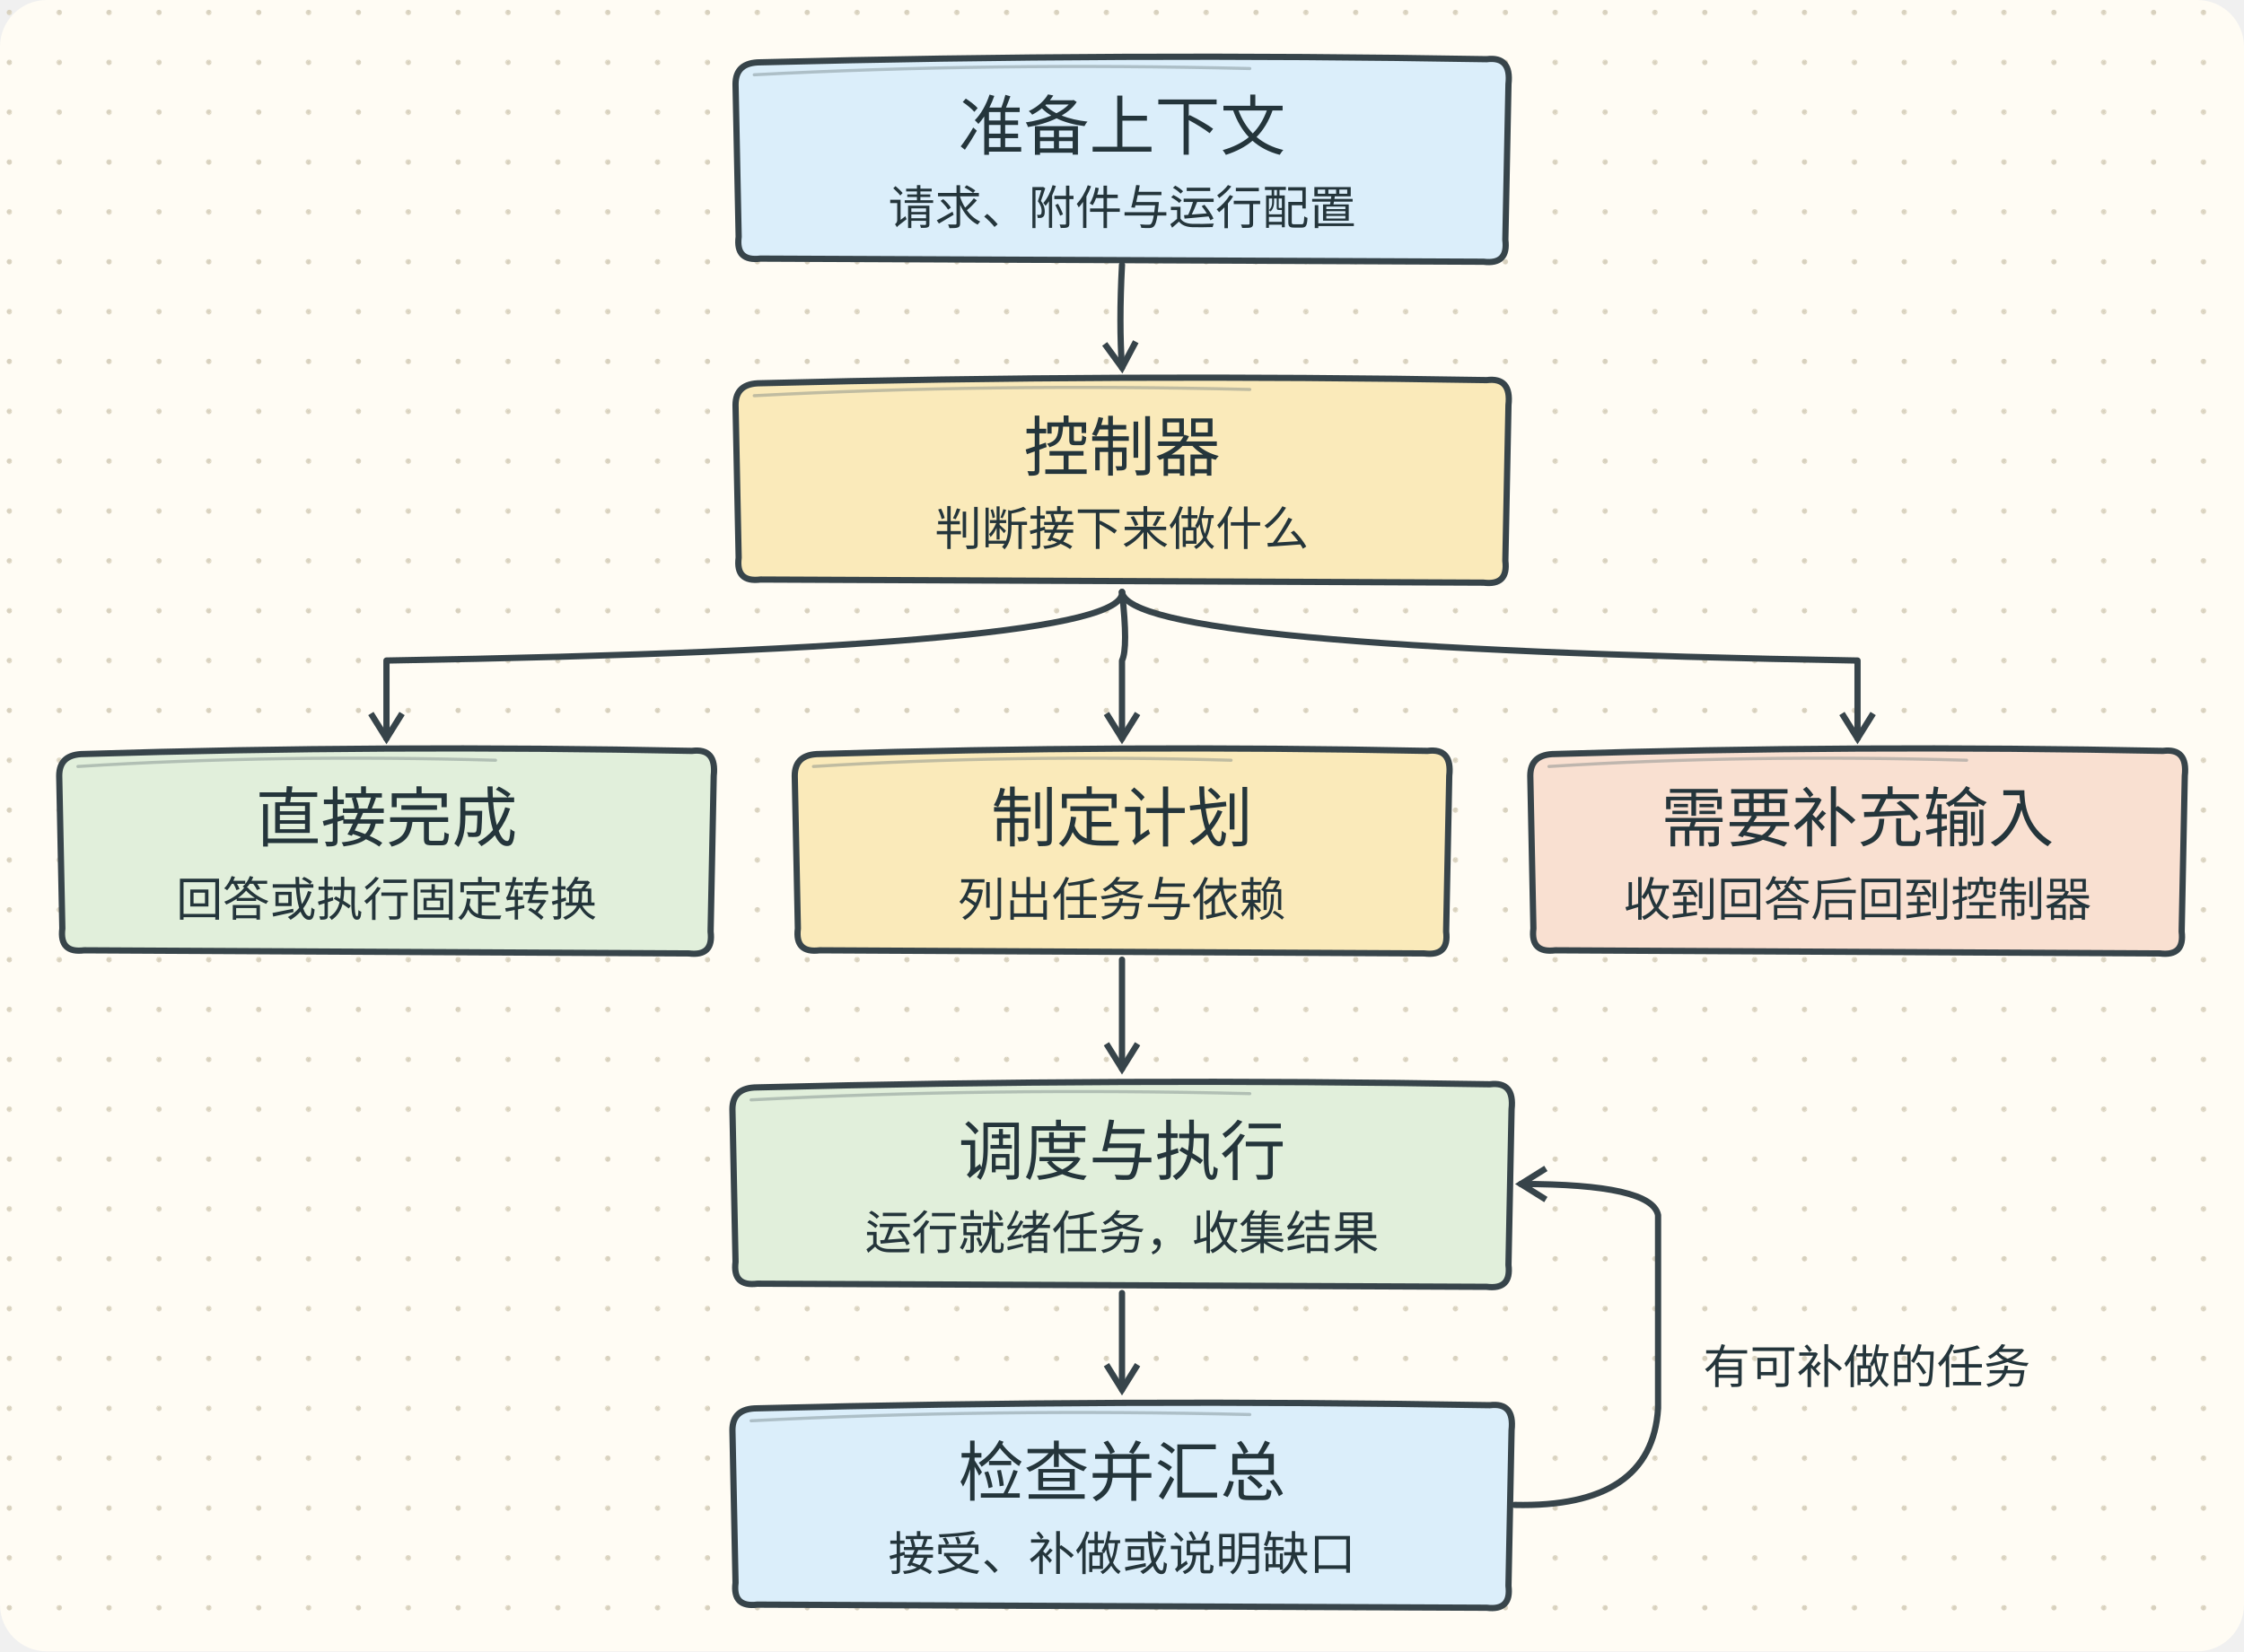
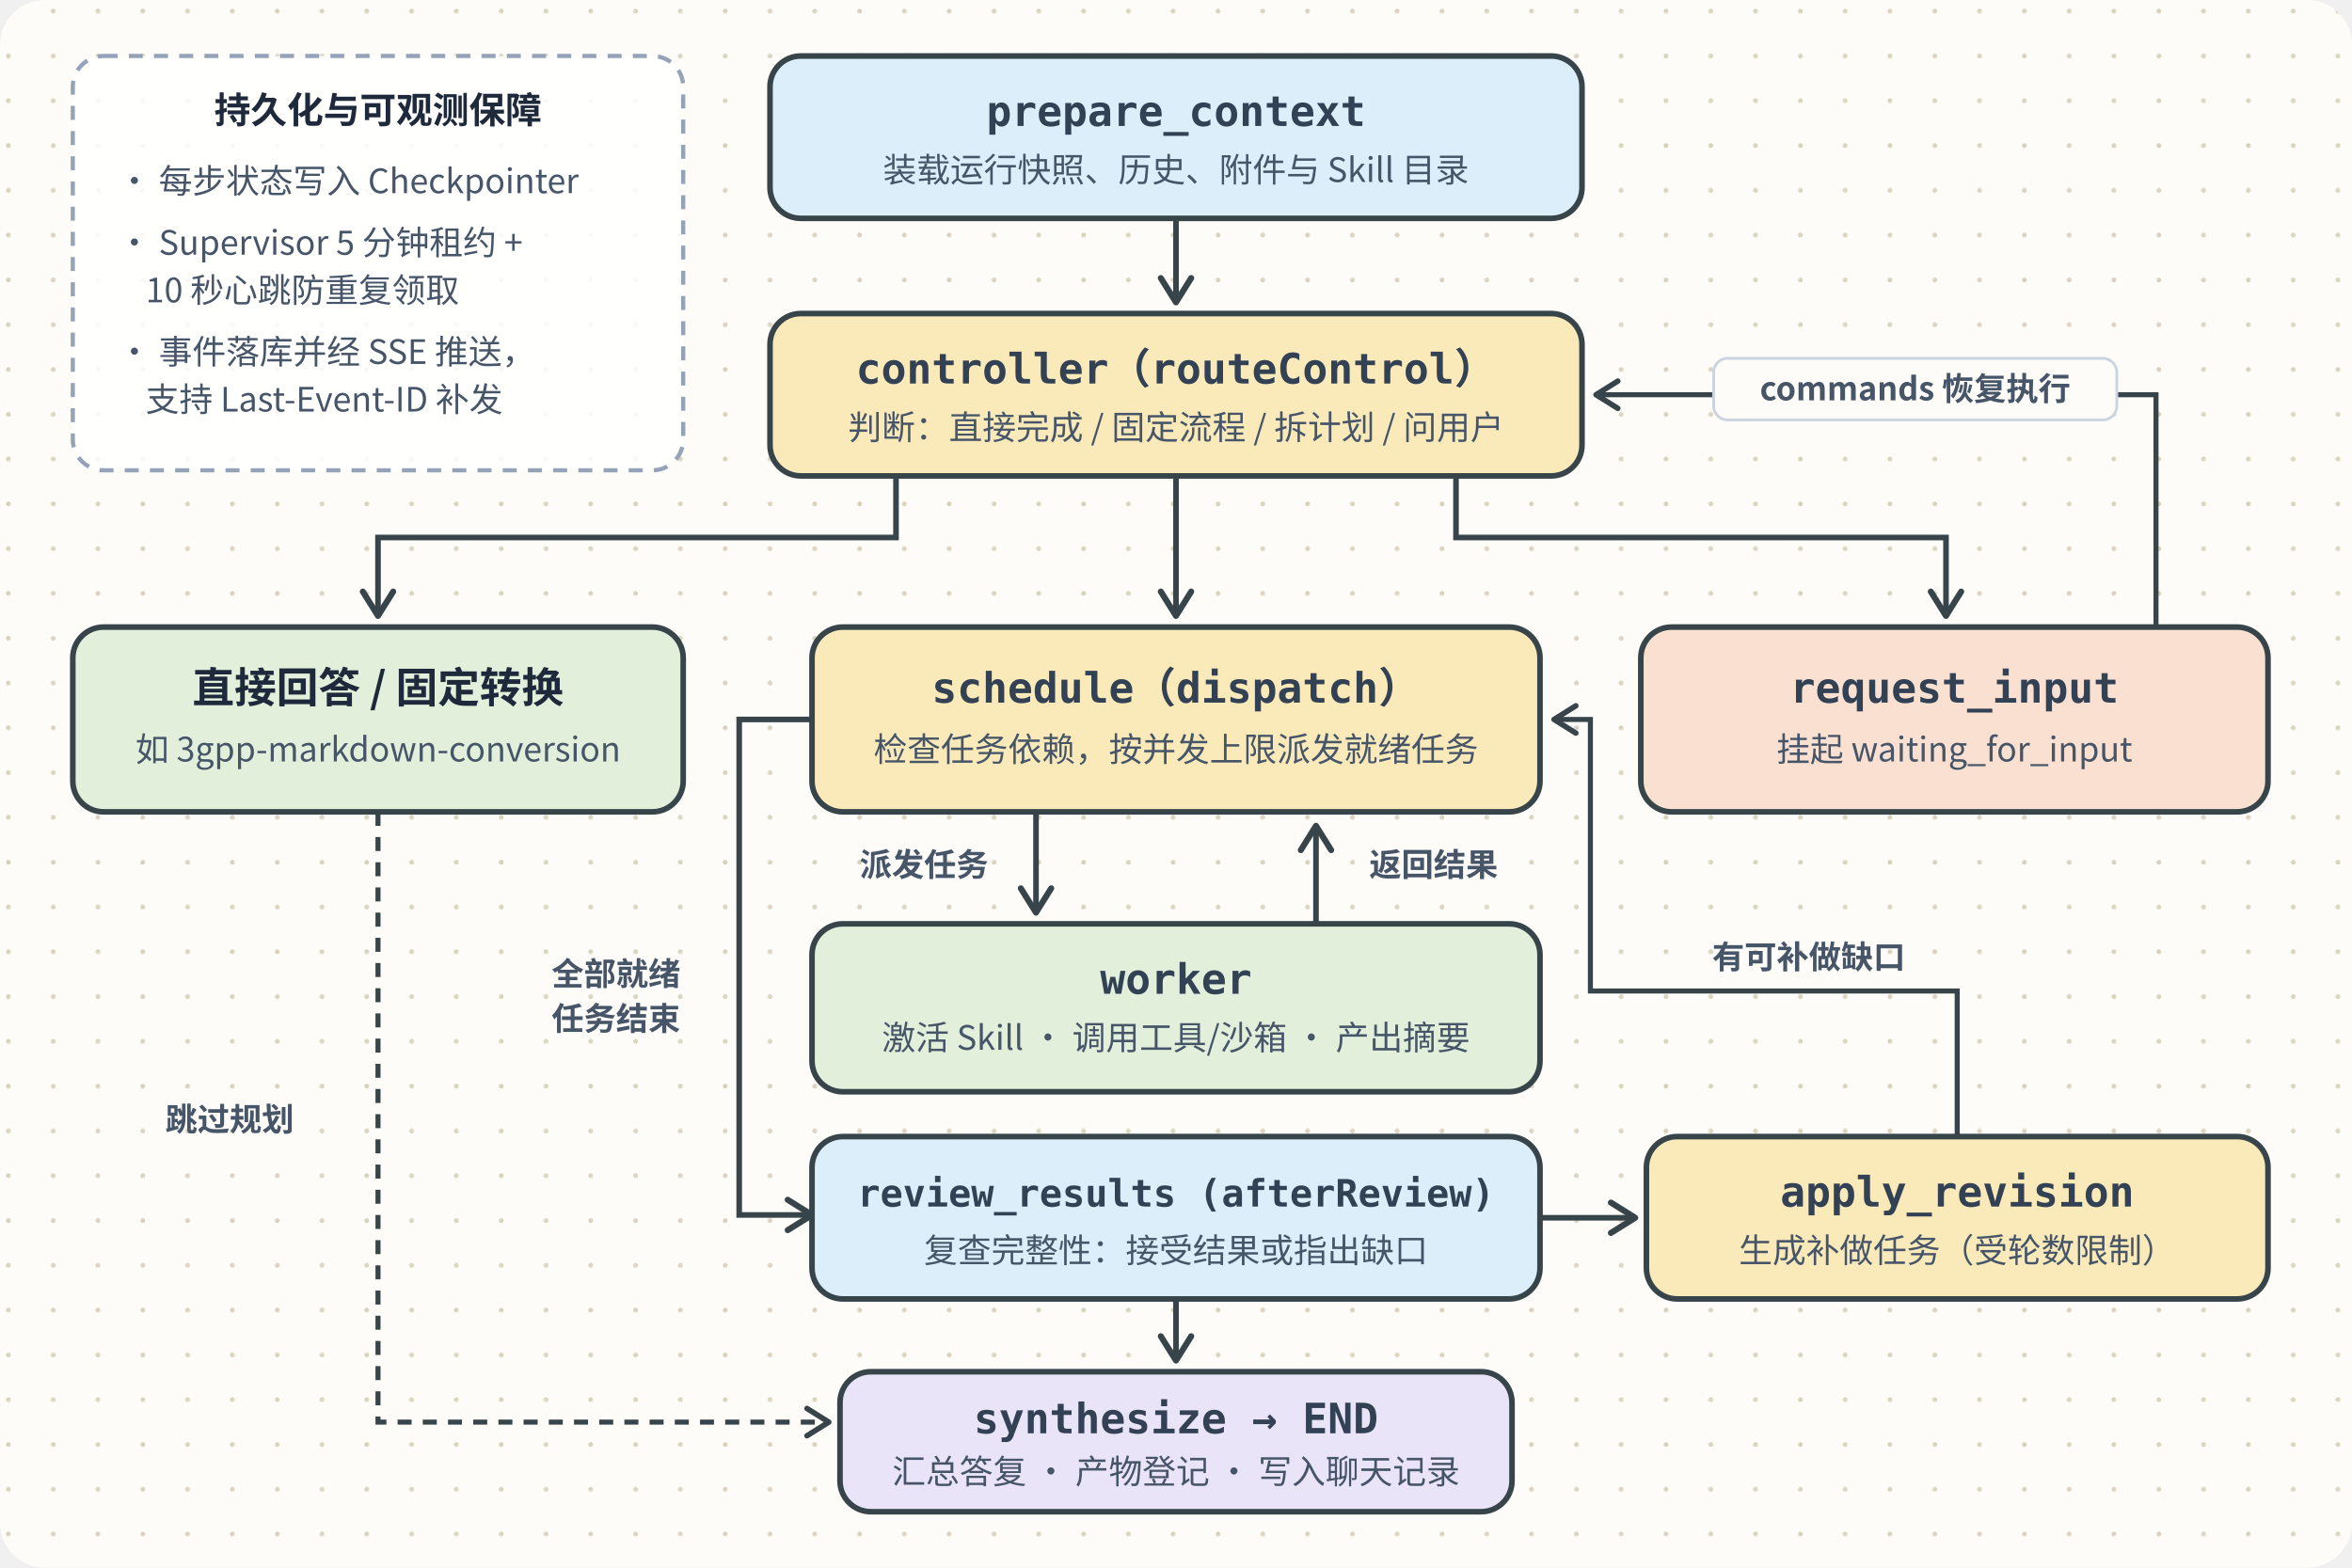
- <svg xmlns="http://www.w3.org/2000/svg" viewBox="0 0 720 530" role="img" aria-labelledby="title">
+ <svg xmlns="http://www.w3.org/2000/svg" viewBox="0 0 840 560" role="img" aria-labelledby="title">
  <defs>
    <pattern id="dots" width="16" height="16" patternUnits="userSpaceOnUse">
      <circle cx="3" cy="4" r=".85" fill="#d7d0bd" />
    </pattern>
-     <marker id="tip" viewBox="0 0 12 12" refX="10" refY="6" markerWidth="6" markerHeight="6" orient="auto">
-       <path d="m2 1 8 5-8 5" fill="none" stroke="#37444a" stroke-width="2" />
+     <marker id="tip" viewBox="0 0 12 12" refX="10" refY="6" markerWidth="6.5" markerHeight="6.5" orient="auto">
+       <path d="m2 1 8 5-8 5" fill="none" stroke="#37444a" stroke-width="2" stroke-linecap="round" stroke-linejoin="round" />
    </marker>
+     <style>
+       .t { font-family: "PingFang SC", "Noto Sans CJK SC", "Microsoft YaHei", "WenQuanYi Zen Hei", sans-serif; fill: #1e293b; }
+       .m { font-family: "JetBrains Mono", "SFMono-Regular", Menlo, Consolas, monospace; fill: #334155; }
+       .h { font-size: 15px; font-weight: 700; }
+       .s { font-size: 12px; fill: #475569; }
+       .lbl { font-size: 11.5px; fill: #475569; font-weight: 600; }
+     </style>
  </defs>
-   <rect width="100%" height="100%" rx="15" fill="#fffcf4" />
-   <rect width="100%" height="100%" fill="url(#dots)" />
-   <g stroke-linejoin="round" stroke-linecap="round" font-family="KaiTi, Kaiti SC, WenQuanYi Zen Hei, sans-serif" fill="#24353b">
-     <g transform="translate(236 18)">
-       <path d="M8 2 Q124 -1 241 1 Q249 0 248 9 L247 59 Q248 67 240 66 L8 65 Q0 66 1 58 L0 9 Q0 2 8 2Z" fill="#dbeefa" stroke="#37444a" stroke-width="2" />
-       <path d="M6 6 Q82 2 165 4" fill="none" stroke="#68777a" opacity=".4" />
-       <text x="124" y="30" text-anchor="middle" font-size="21">准备上下文</text>
-       <text x="124" y="54" text-anchor="middle" font-size="15">请求、附件与运行配置</text>
-     </g>
-     <path d="M360 85 Q359 104 360 118" fill="none" stroke="#37444a" stroke-width="2" marker-end="url(#tip)" />
-     <g transform="translate(236 121)">
-       <path d="M8 2 Q124 -1 241 1 Q249 0 248 9 L247 59 Q248 67 240 66 L8 65 Q0 66 1 58 L0 9 Q0 2 8 2Z" fill="#faeaba" stroke="#37444a" stroke-width="2" />
-       <path d="M6 6 Q82 2 165 4" fill="none" stroke="#68777a" opacity=".4" />
-       <text x="124" y="30" text-anchor="middle" font-size="21">控制器</text>
-       <text x="124" y="54" text-anchor="middle" font-size="15">判断接下来做什么</text>
-     </g>
-     <path d="M360 190 Q362 208 124 212 L124 237" fill="none" stroke="#37444a" stroke-width="2" marker-end="url(#tip)" />
-     <g transform="translate(19 240)">
-       <path d="M8 2 Q105 -1 203 1 Q211 0 210 9 L209 59 Q210 67 202 66 L8 65 Q0 66 1 58 L0 9 Q0 2 8 2Z" fill="#e1efdb" stroke="#37444a" stroke-width="2" />
-       <path d="M6 6 Q70 2 140 4" fill="none" stroke="#68777a" opacity=".4" />
-       <text x="105" y="30" text-anchor="middle" font-size="21">直接完成</text>
-       <text x="105" y="54" text-anchor="middle" font-size="15">回答或执行固定转换</text>
-     </g>
-     <path d="M360 190 Q362 208 360 212 L360 237" fill="none" stroke="#37444a" stroke-width="2" marker-end="url(#tip)" />
-     <g transform="translate(255 240)">
-       <path d="M8 2 Q105 -1 203 1 Q211 0 210 9 L209 59 Q210 67 202 66 L8 65 Q0 66 1 58 L0 9 Q0 2 8 2Z" fill="#faeaba" stroke="#37444a" stroke-width="2" />
-       <path d="M6 6 Q70 2 140 4" fill="none" stroke="#68777a" opacity=".4" />
-       <text x="105" y="30" text-anchor="middle" font-size="21">制定计划</text>
-       <text x="105" y="54" text-anchor="middle" font-size="15">列出任务与依赖</text>
-     </g>
-     <path d="M360 190 Q362 208 596 212 L596 237" fill="none" stroke="#37444a" stroke-width="2" marker-end="url(#tip)" />
-     <g transform="translate(491 240)">
-       <path d="M8 2 Q105 -1 203 1 Q211 0 210 9 L209 59 Q210 67 202 66 L8 65 Q0 66 1 58 L0 9 Q0 2 8 2Z" fill="#f9e0d1" stroke="#37444a" stroke-width="2" />
-       <path d="M6 6 Q70 2 140 4" fill="none" stroke="#68777a" opacity=".4" />
-       <text x="105" y="30" text-anchor="middle" font-size="21">需要补充输入</text>
-       <text x="105" y="54" text-anchor="middle" font-size="15">收到回答后回到控制器</text>
-     </g>
-     <path d="M360 308 L360 343" fill="none" stroke="#37444a" stroke-width="2" marker-end="url(#tip)" />
-     <g transform="translate(235 347)">
-       <path d="M8 2 Q125 -1 243 1 Q251 0 250 9 L249 59 Q250 67 242 66 L8 65 Q0 66 1 58 L0 9 Q0 2 8 2Z" fill="#e1efdb" stroke="#37444a" stroke-width="2" />
-       <path d="M6 6 Q83 2 166 4" fill="none" stroke="#68777a" opacity=".4" />
-       <text x="125" y="30" text-anchor="middle" font-size="21">调度与执行</text>
-       <text x="125" y="54" text-anchor="middle" font-size="15">运行就绪任务，收集结果</text>
-     </g>
-     <path d="M360 415 L360 446" fill="none" stroke="#37444a" stroke-width="2" marker-end="url(#tip)" />
-     <g transform="translate(235 450)">
-       <path d="M8 2 Q125 -1 243 1 Q251 0 250 9 L249 59 Q250 67 242 66 L8 65 Q0 66 1 58 L0 9 Q0 2 8 2Z" fill="#dbeefa" stroke="#37444a" stroke-width="2" />
-       <path d="M6 6 Q83 2 166 4" fill="none" stroke="#68777a" opacity=".4" />
-       <text x="125" y="30" text-anchor="middle" font-size="21">检查并汇总</text>
-       <text x="125" y="54" text-anchor="middle" font-size="15">接受、补做或说明缺口</text>
-     </g>
-     <path d="M486 483 Q530 484 532 452 L532 390 Q530 380 488 380" fill="none" stroke="#37444a" stroke-width="2" marker-end="url(#tip)" />
-     <text x="599" y="444" text-anchor="middle" font-size="15">有可补做的任务</text>
+   <rect width="100%" height="100%" rx="16" fill="#fdfcf8" />
+   <rect width="100%" height="100%" rx="16" fill="url(#dots)" />
+   <g transform="translate(275 20)">
+     <rect width="290" height="58" rx="11" fill="#dbeefa" stroke="#37444a" stroke-width="2" />
+     <text x="145" y="25" text-anchor="middle" class="m h">prepare_context</text>
+     <text x="145" y="45" text-anchor="middle" class="t s">装载运行快照、历史、附件与 Skill 目录</text>
+   </g>
+   <line x1="420" y1="78" x2="420" y2="108" stroke="#37444a" stroke-width="2" marker-end="url(#tip)" />
+   <g transform="translate(275 112)">
+     <rect width="290" height="58" rx="11" fill="#faeaba" stroke="#37444a" stroke-width="2" />
+     <text x="145" y="25" text-anchor="middle" class="m h">controller（routeControl）</text>
+     <text x="145" y="45" text-anchor="middle" class="t s">判断：直接完成 / 固定流程 / 拆计划 / 问用户</text>
+   </g>
+   <path d="M320 170 L320 192 L135 192 L135 220" fill="none" stroke="#37444a" stroke-width="2" marker-end="url(#tip)" />
+   <line x1="420" y1="170" x2="420" y2="220" stroke="#37444a" stroke-width="2" marker-end="url(#tip)" />
+   <path d="M520 170 L520 192 L695 192 L695 220" fill="none" stroke="#37444a" stroke-width="2" marker-end="url(#tip)" />
+   <g transform="translate(26 224)">
+     <rect width="218" height="66" rx="11" fill="#e1efdb" stroke="#37444a" stroke-width="2" />
+     <text x="109" y="27" text-anchor="middle" class="t h">直接回答 / 固定转换</text>
+     <text x="109" y="48" text-anchor="middle" class="t s">如 3gpp-markdown-conversion</text>
+   </g>
+   <path d="M135 290 L135 508 L296 508" fill="none" stroke="#37444a" stroke-width="1.8" stroke-dasharray="5 4" marker-end="url(#tip)" />
+   <text x="82" y="404" text-anchor="middle" class="t lbl">跳过规划</text>
+   <g transform="translate(290 224)">
+     <rect width="260" height="66" rx="11" fill="#faeaba" stroke="#37444a" stroke-width="2" />
+     <text x="130" y="27" text-anchor="middle" class="m h">schedule（dispatch）</text>
+     <text x="130" y="48" text-anchor="middle" class="t s">检查任务依赖，按并发上限派发就绪任务</text>
+   </g>
+   <g transform="translate(586 224)">
+     <rect width="224" height="66" rx="11" fill="#f9e0d1" stroke="#37444a" stroke-width="2" />
+     <text x="112" y="27" text-anchor="middle" class="m h">request_input</text>
+     <text x="112" y="48" text-anchor="middle" class="t s">挂起 waiting_for_input</text>
+   </g>
+   <path d="M770 224 L770 141 L570 141" fill="none" stroke="#37444a" stroke-width="1.8" marker-end="url(#tip)" />
+   <rect x="612" y="128" width="144" height="22" rx="5" fill="#fdfcf8" stroke="#cbd5e1" />
+   <text x="684" y="143" text-anchor="middle" class="t lbl">commands 恢复执行</text>
+   <path d="M370 290 L370 326" fill="none" stroke="#37444a" stroke-width="2" marker-end="url(#tip)" />
+   <text x="330" y="313" text-anchor="middle" class="t lbl">派发任务</text>
+   <g transform="translate(290 330)">
+     <rect width="260" height="60" rx="11" fill="#e1efdb" stroke="#37444a" stroke-width="2" />
+     <text x="130" y="25" text-anchor="middle" class="m h">worker</text>
+     <text x="130" y="45" text-anchor="middle" class="t s">激活 Skill · 调用工具/沙箱 · 产出摘要</text>
+   </g>
+   <path d="M470 330 L470 295" fill="none" stroke="#37444a" stroke-width="2" marker-end="url(#tip)" />
+   <text x="512" y="313" text-anchor="middle" class="t lbl">返回结果</text>
+   <path d="M290 257 L264 257 L264 434 L290 434" fill="none" stroke="#37444a" stroke-width="2" marker-end="url(#tip)" />
+   <text x="220" y="352" text-anchor="middle" class="t lbl">全部就绪</text>
+   <text x="220" y="368" text-anchor="middle" class="t lbl">任务结束</text>
+   <g transform="translate(290 406)">
+     <rect width="260" height="58" rx="11" fill="#dbeefa" stroke="#37444a" stroke-width="2" />
+     <text x="130" y="25" text-anchor="middle" class="m" font-size="13.5" font-weight="700">review_results (afterReview)</text>
+     <text x="130" y="45" text-anchor="middle" class="t s">复查完整性：接受结果或指出缺口</text>
+   </g>
+   <path d="M550 435 L584 435" fill="none" stroke="#37444a" stroke-width="2" marker-end="url(#tip)" />
+   <g transform="translate(588 406)">
+     <rect width="222" height="58" rx="11" fill="#faeaba" stroke="#37444a" stroke-width="2" />
+     <text x="111" y="25" text-anchor="middle" class="m h">apply_revision</text>
+     <text x="111" y="45" text-anchor="middle" class="t s">生成补做任务（受轮数限制）</text>
+   </g>
+   <path d="M699 406 L699 354 L568 354 L568 257 L555 257" fill="none" stroke="#37444a" stroke-width="1.8" marker-end="url(#tip)" />
+   <text x="646" y="346" text-anchor="middle" class="t lbl">有可补做缺口</text>
+   <line x1="420" y1="464" x2="420" y2="486" stroke="#37444a" stroke-width="2" marker-end="url(#tip)" />
+   <g transform="translate(300 490)">
+     <rect width="240" height="50" rx="11" fill="#eae4f8" stroke="#37444a" stroke-width="2" />
+     <text x="120" y="22" text-anchor="middle" class="m h">synthesize → END</text>
+     <text x="120" y="40" text-anchor="middle" class="t s">汇总答复 · 产物登记 · 写入聊天记录</text>
+   </g>
+   <g transform="translate(26 20)">
+     <rect width="218" height="148" rx="11" fill="#ffffff" fill-opacity="0.85" stroke="#94a3b8" stroke-width="1.5" stroke-dasharray="5 4" />
+     <text x="109" y="24" text-anchor="middle" class="t" font-size="13" font-weight="700" fill="#334155">持久化与可观测保障</text>
+     <text x="16" y="49" class="t s">• 每步状态写入 Checkpointer</text>
+     <text x="16" y="71" class="t s">• Supervisor 5 分钟租约 +</text>
+     <text x="26" y="88" class="t s">10 秒心跳防重复领取</text>
+     <text x="16" y="110" class="t s">• 事件落库并经 SSE 推送，</text>
+     <text x="26" y="127" class="t s">支持 Last-Event-ID 补发</text>
  </g>
</svg>
